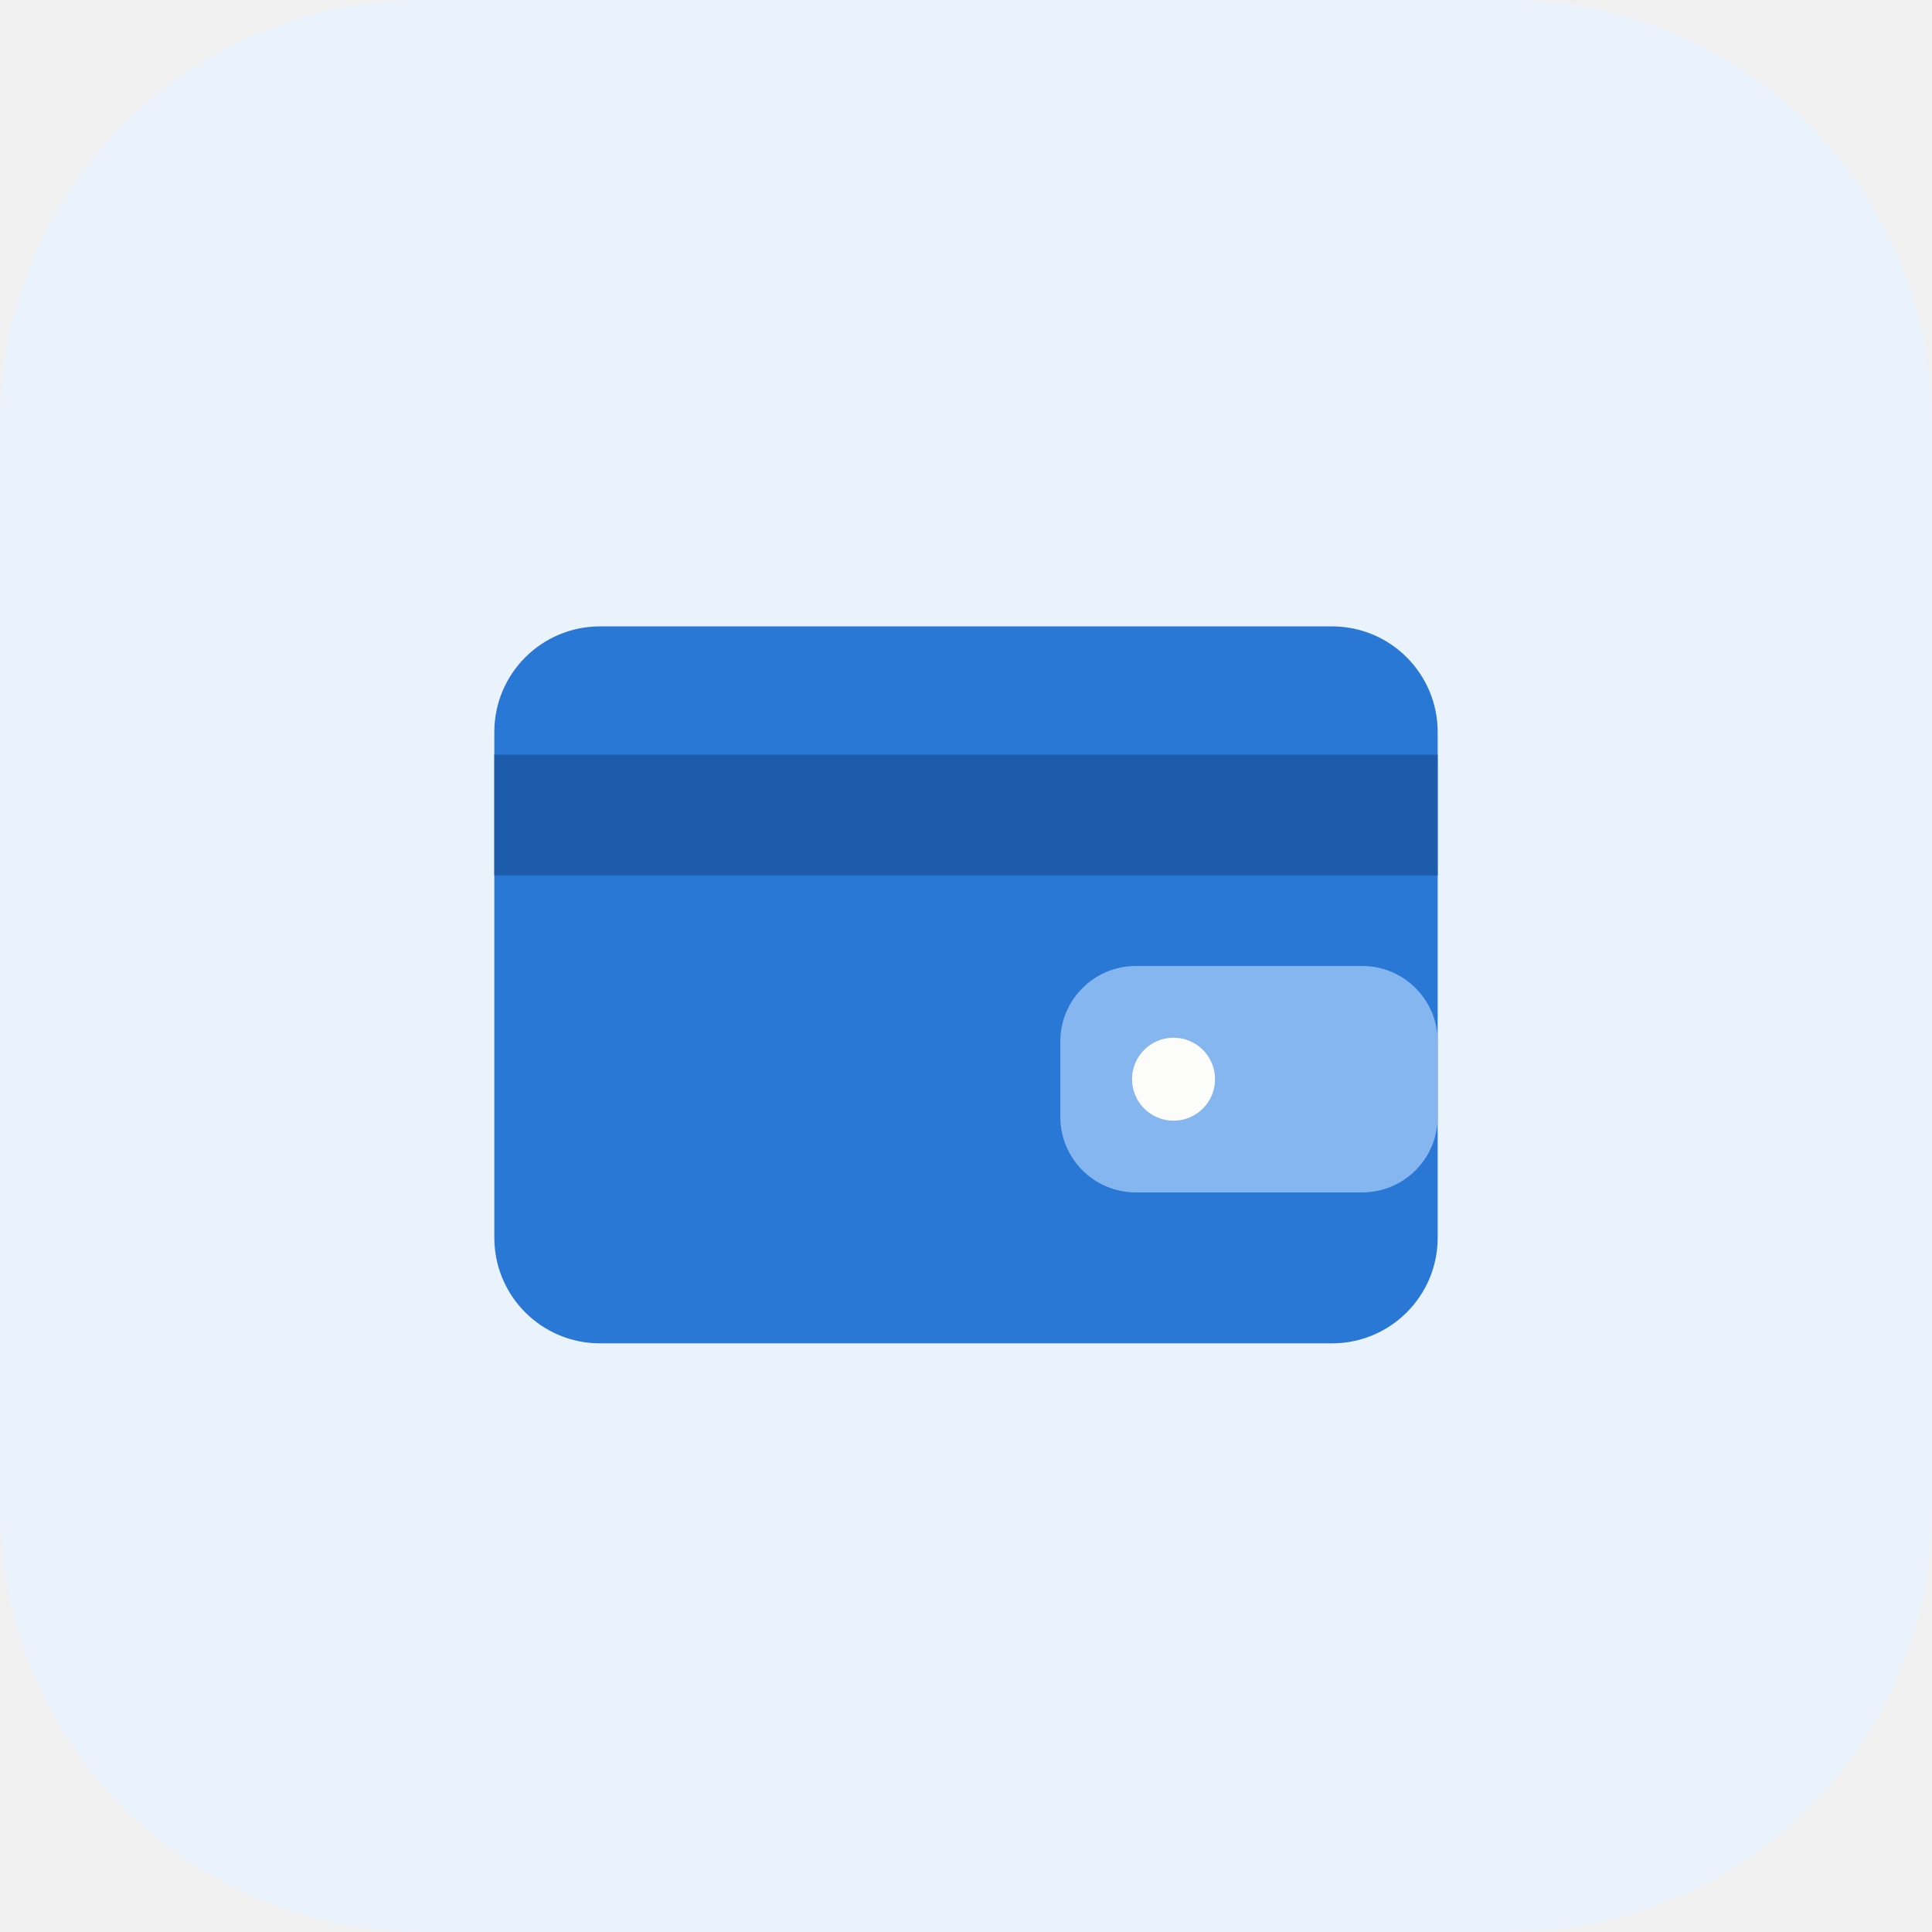
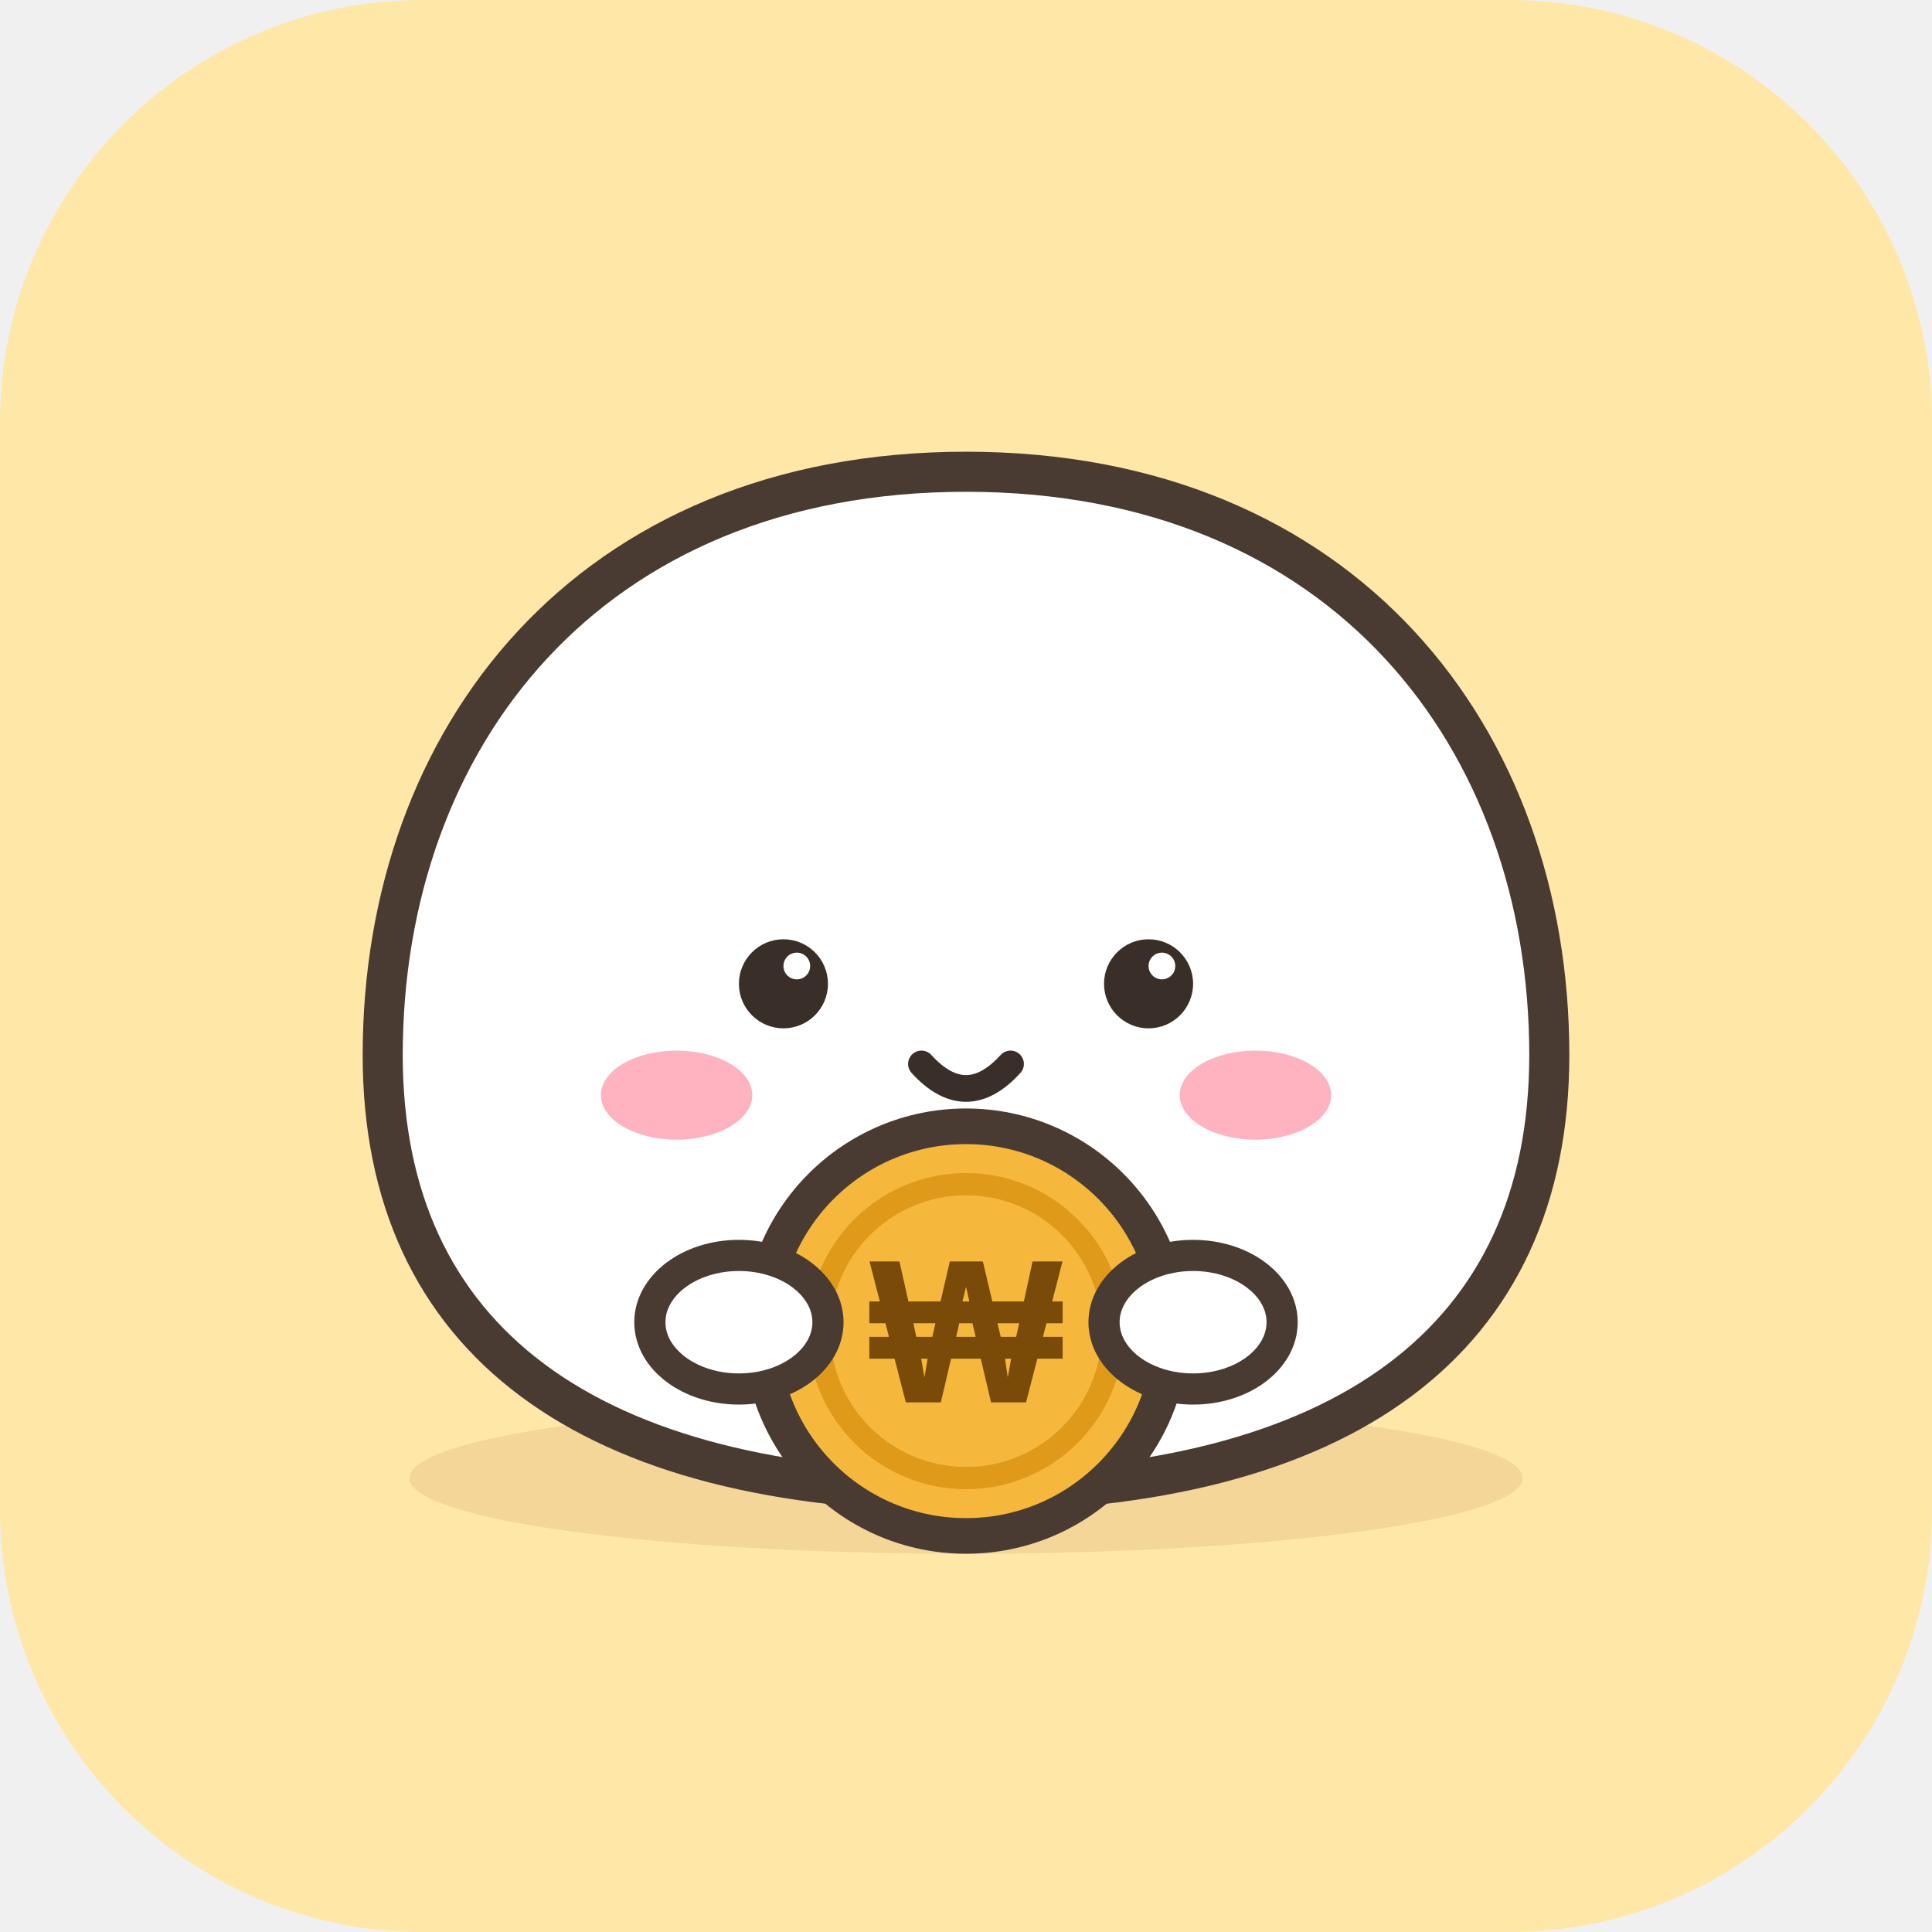
<svg xmlns="http://www.w3.org/2000/svg" viewBox="0 0 1024 1024">
-   <rect width="1024" height="1024" rx="224" fill="#EAF2FC" />
-   <rect x="262" y="332" width="500" height="380" rx="56" fill="#2A78D6" />
-   <rect x="262" y="400" width="500" height="64" fill="#1C5CAB" />
-   <rect x="562" y="512" width="200" height="120" rx="40" fill="#86B6EF" />
-   <circle cx="622" cy="572" r="22" fill="#FCFCFB" />
+   <rect width="1024" height="1024" rx="224" fill="#FFE7A8" />
+   <g transform="translate(512 512) scale(1.18) translate(-512 -512)">
+     <ellipse cx="512" cy="742" rx="250" ry="34" fill="#E9C98A" opacity="0.55" />
+     <path d="M512 290c-170 0-262 120-262 262 0 128 92 196 262 196s262-68 262-196c0-142-92-262-262-262z" fill="#FFFFFF" stroke="#4A3B32" stroke-width="18" />
+     <circle cx="430" cy="520" r="20" fill="#3A2E28" />
+     <circle cx="594" cy="520" r="20" fill="#3A2E28" />
+     <circle cx="436" cy="512" r="6" fill="#FFFFFF" />
+     <circle cx="600" cy="512" r="6" fill="#FFFFFF" />
+     <ellipse cx="382" cy="570" rx="34" ry="20" fill="#FFB3C1" />
+     <ellipse cx="642" cy="570" rx="34" ry="20" fill="#FFB3C1" />
+     <path d="M492 556q20 22 40 0" fill="none" stroke="#3A2E28" stroke-width="12" stroke-linecap="round" />
+     <circle cx="512" cy="676" r="92" fill="#F5B83D" stroke="#4A3B32" stroke-width="16" />
+     <circle cx="512" cy="676" r="66" fill="none" stroke="#E09A1A" stroke-width="10" />
+     <text x="512" y="708" text-anchor="middle" font-family="Arial Rounded MT Bold, Arial, sans-serif" font-weight="700" font-size="92" fill="#7A4A08">₩</text>
+     <ellipse cx="410" cy="672" rx="40" ry="30" fill="#FFFFFF" stroke="#4A3B32" stroke-width="14" />
+     <ellipse cx="614" cy="672" rx="40" ry="30" fill="#FFFFFF" stroke="#4A3B32" stroke-width="14" />
+   </g>
</svg>
